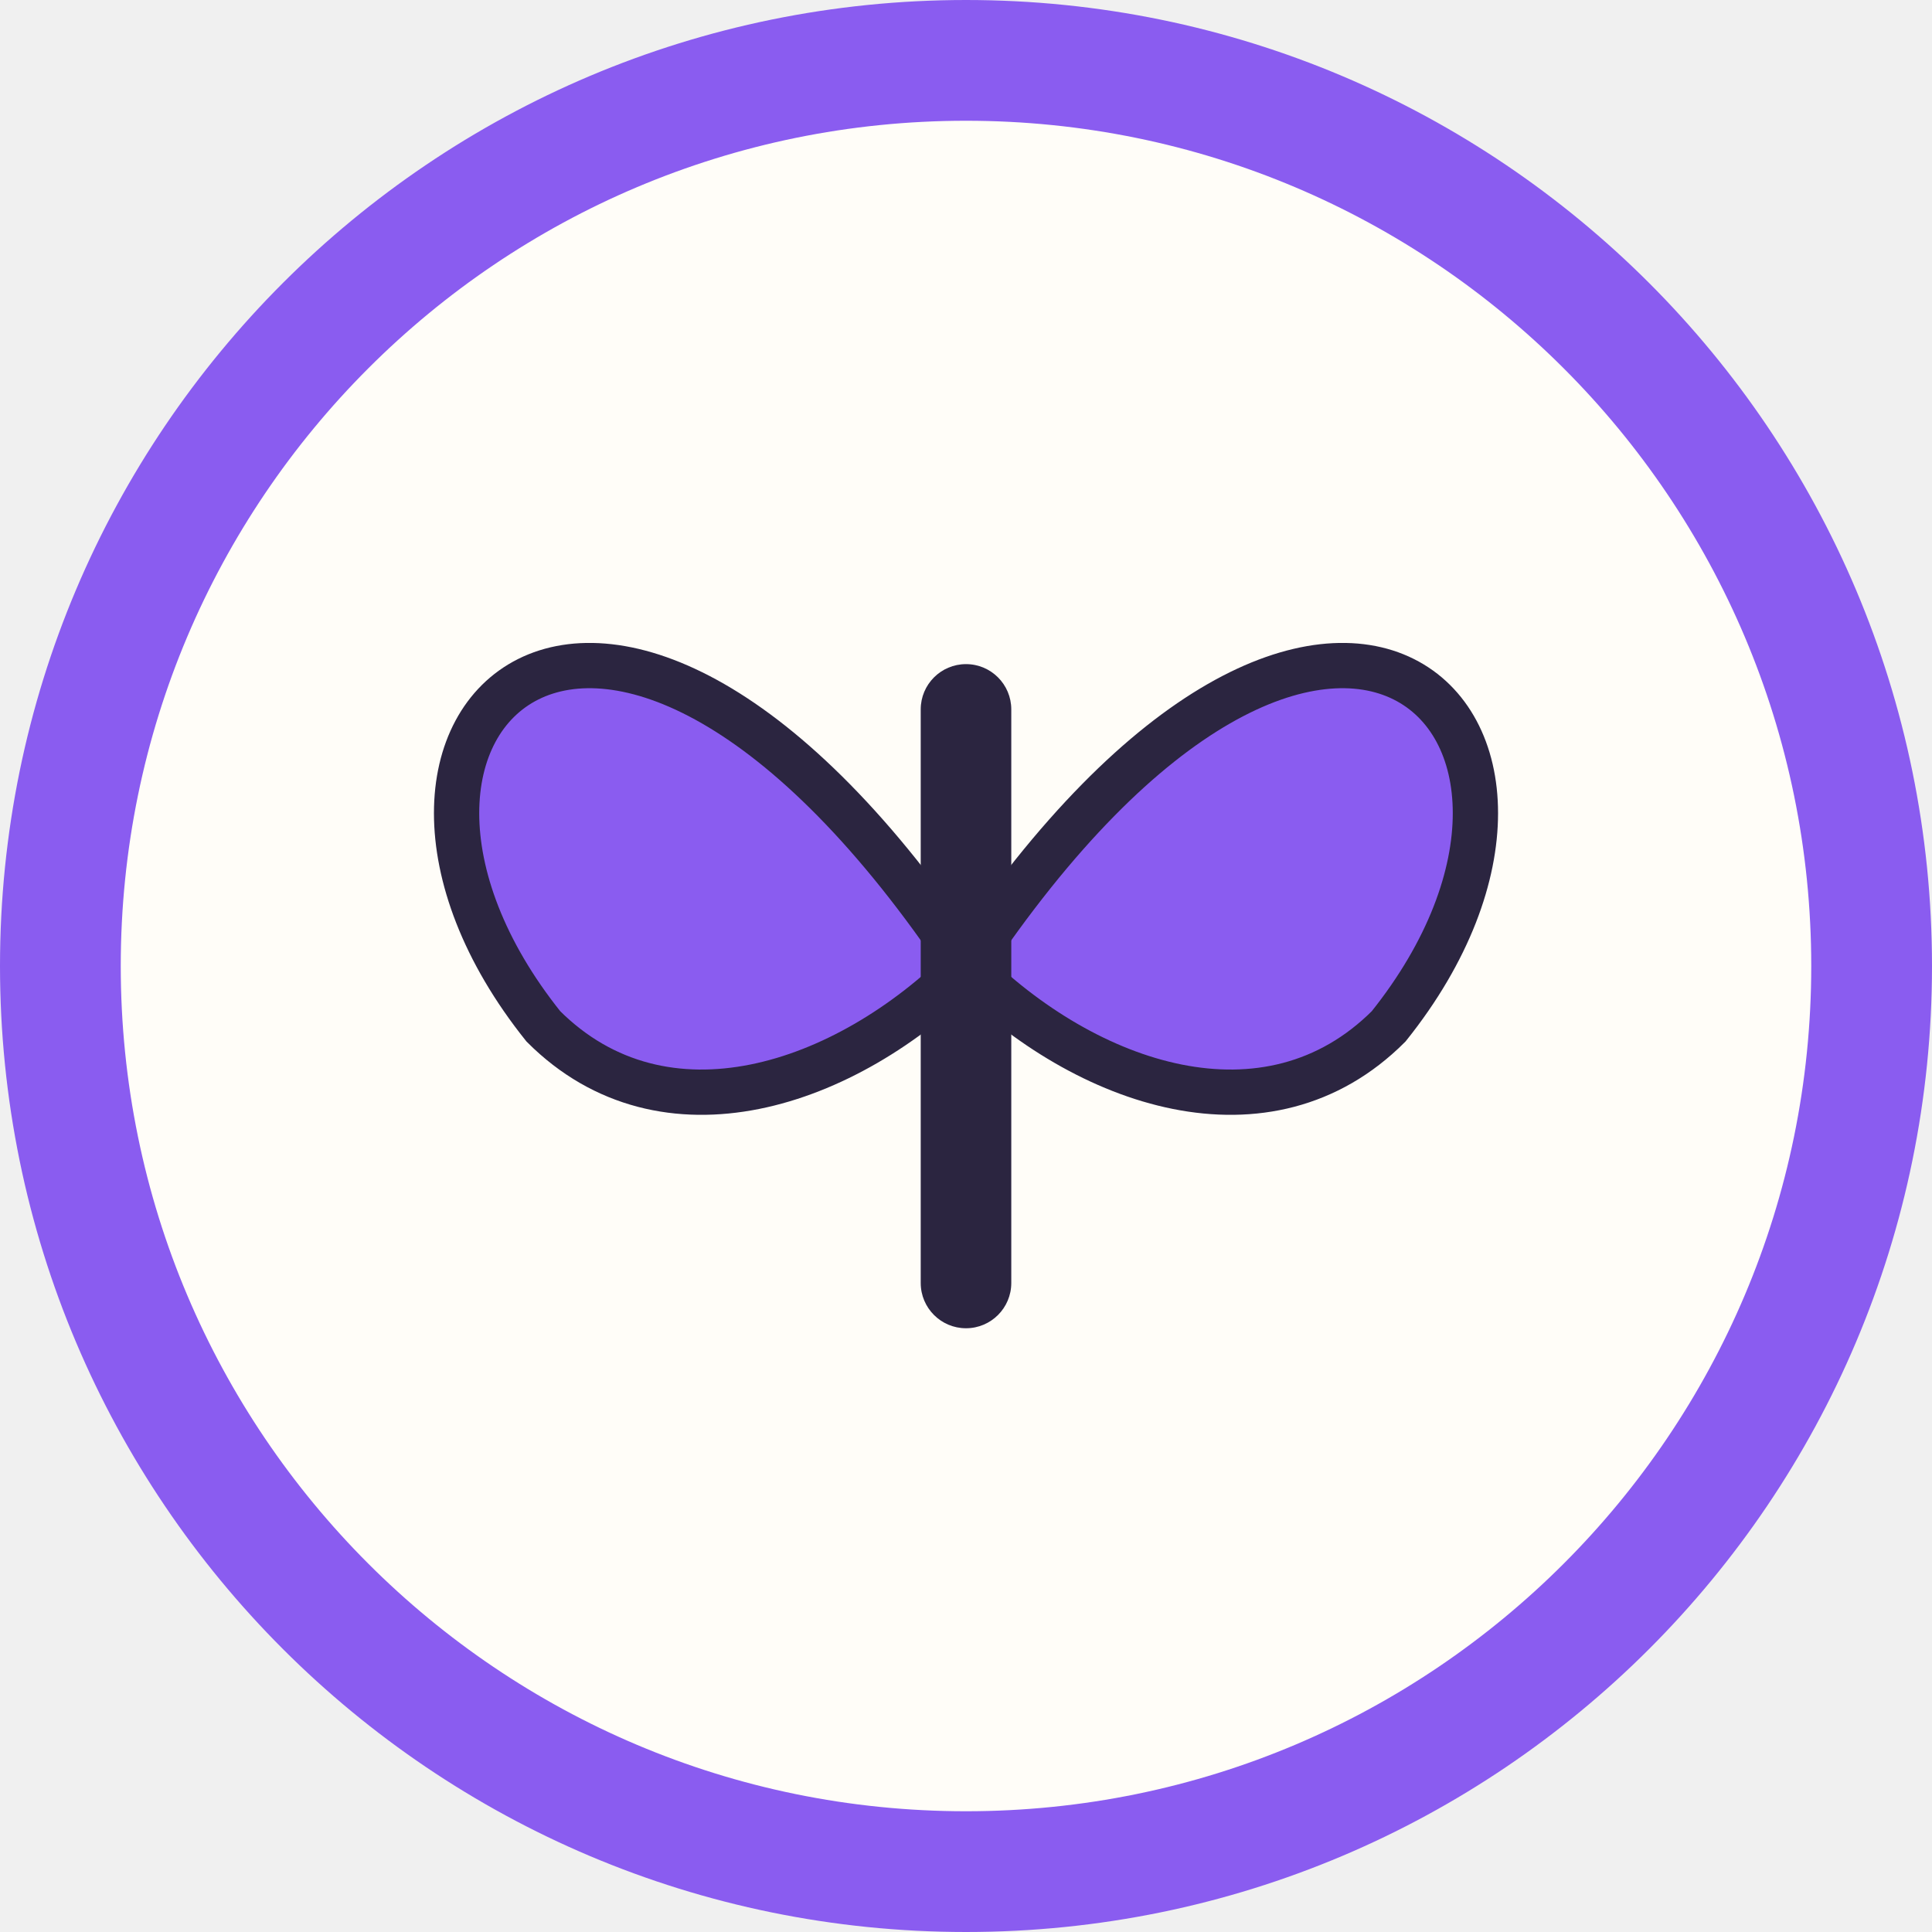
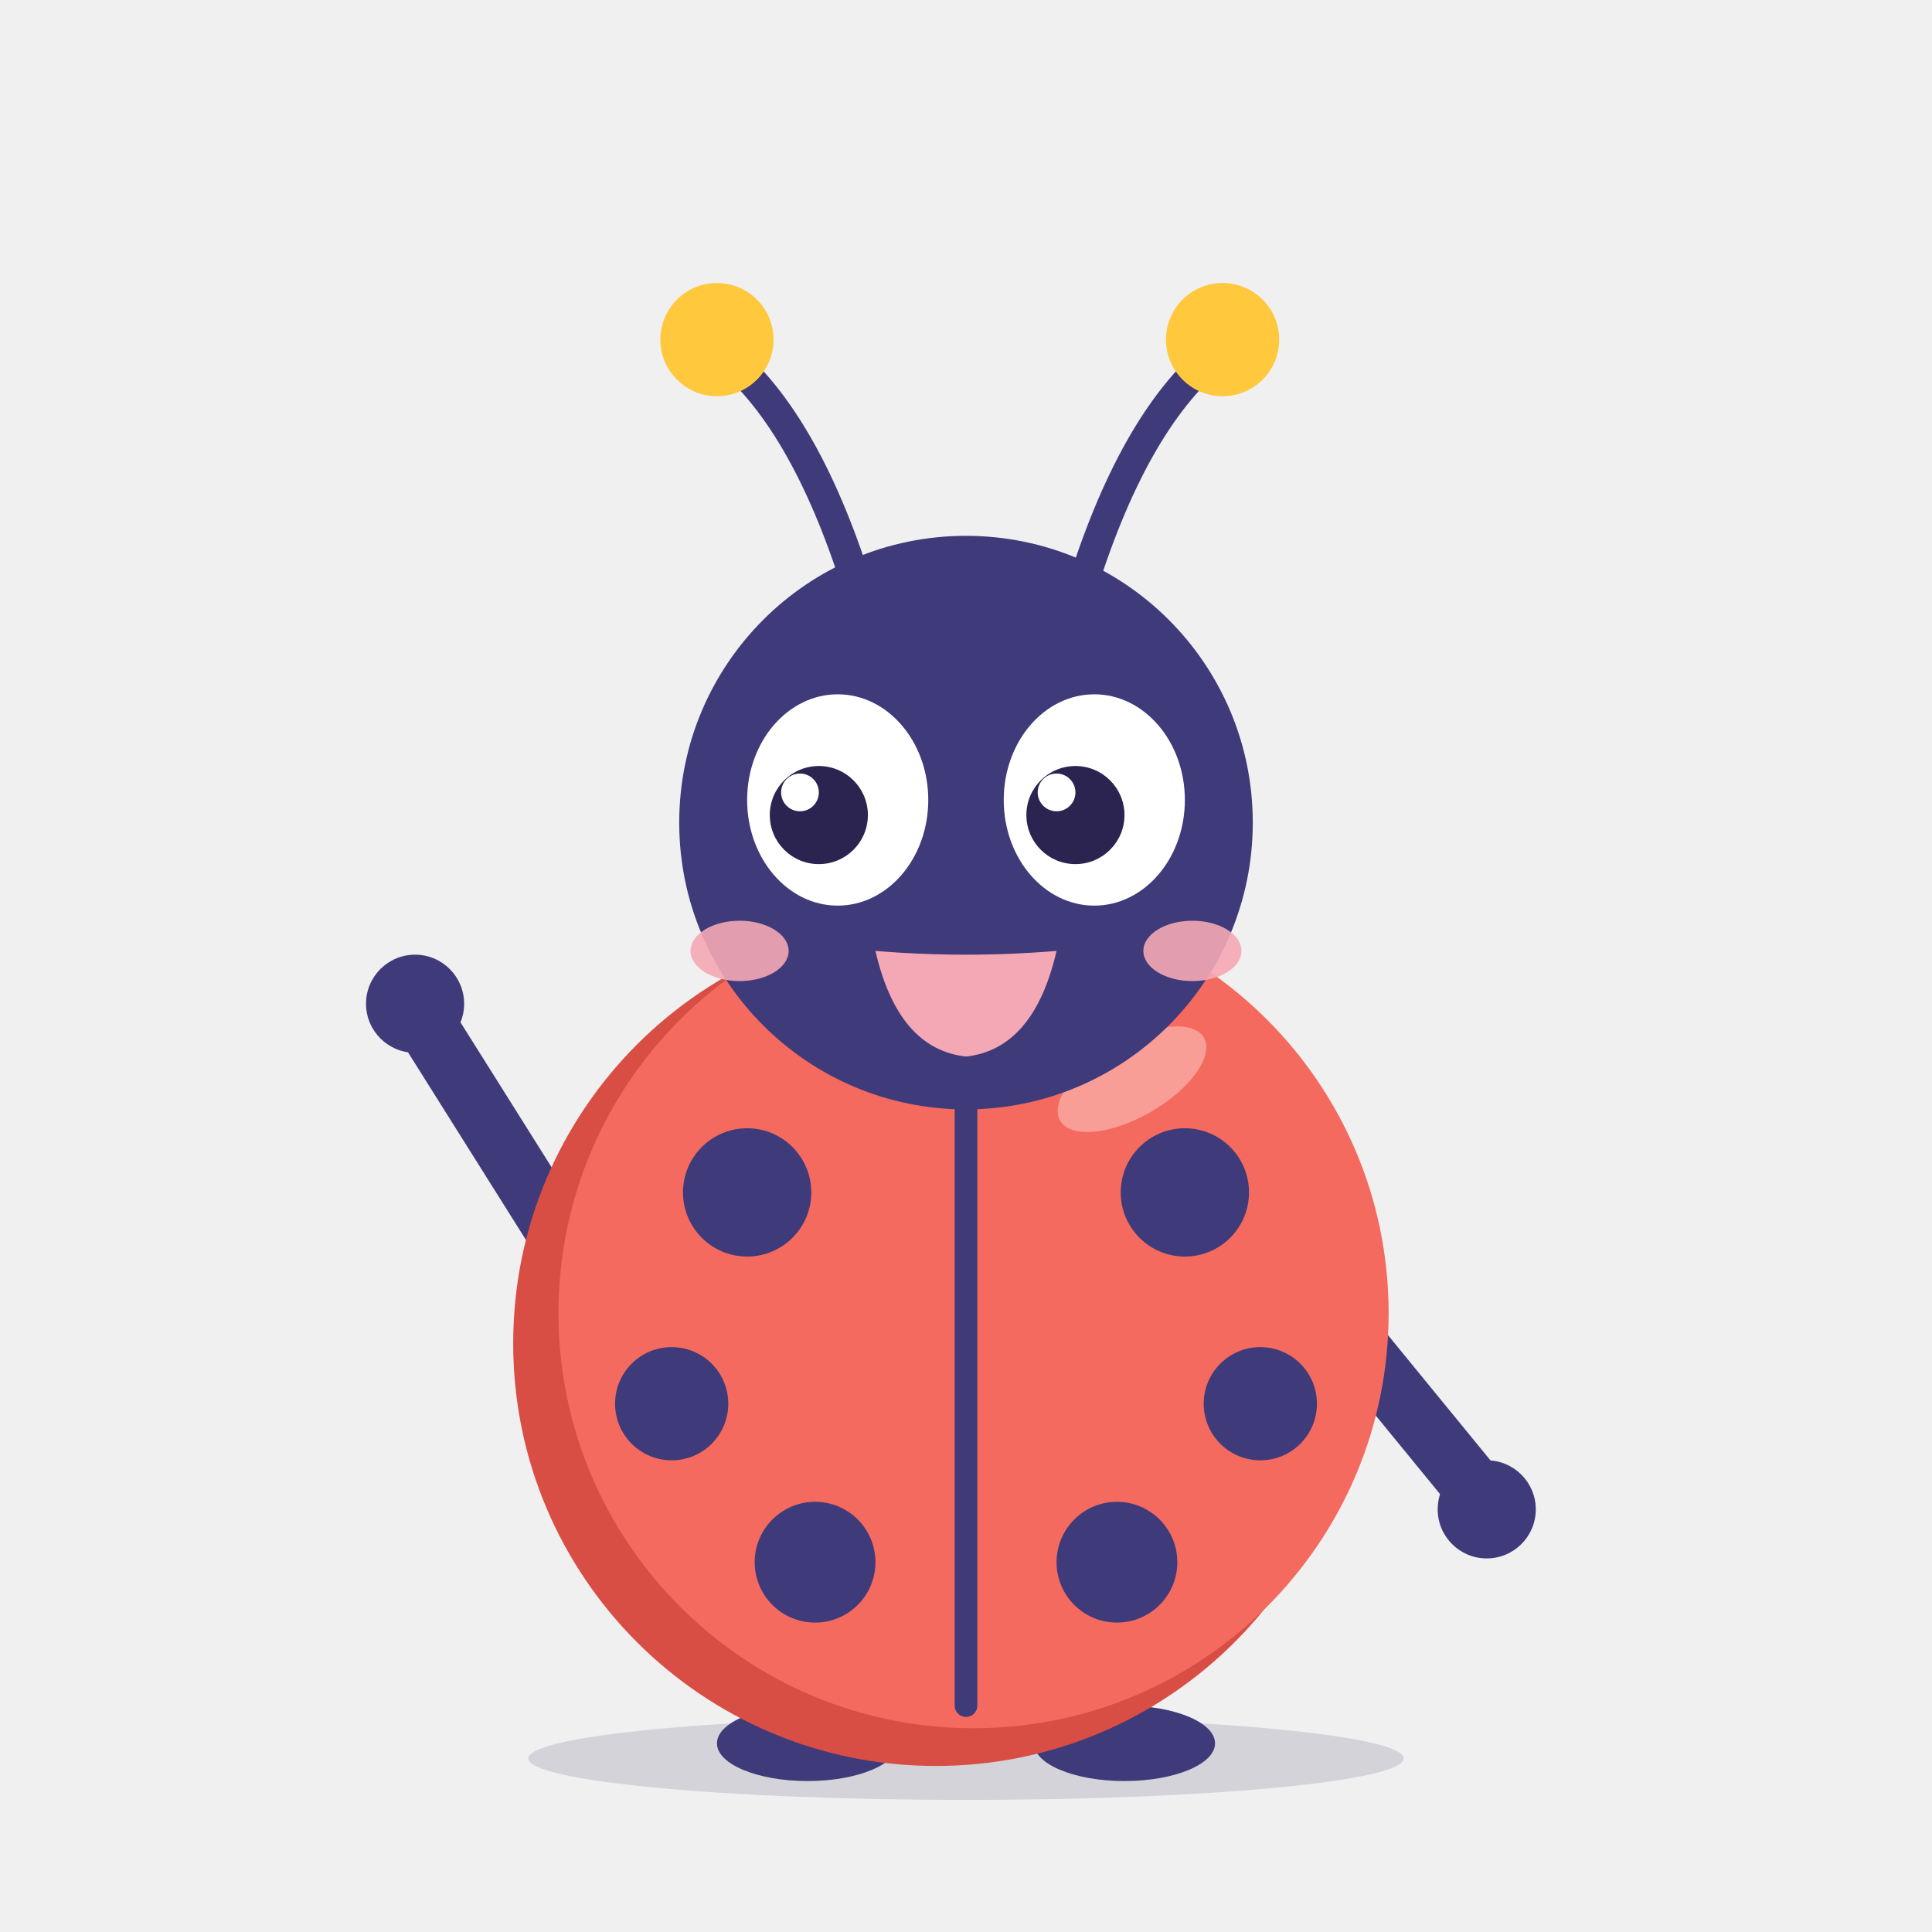
- <svg xmlns="http://www.w3.org/2000/svg" viewBox="0 0 64 64">
-   <circle cx="32" cy="32" r="30" fill="#FFFDF8" stroke="#8A5CF0" stroke-width="4" />
-   <path d="M32 32 C20 14 10 24 18 34 C22 38 28 36 32 32 Z M32 32 C44 14 54 24 46 34 C42 38 36 36 32 32 Z" fill="#8A5CF0" stroke="#2B2540" stroke-width="1.5" />
-   <rect x="30.5" y="22" width="3" height="22" rx="1.5" fill="#2B2540" />
+ <svg xmlns="http://www.w3.org/2000/svg" viewBox="0 0 512 512" role="img" aria-label="נְקוּדִי – חִפּוּשִׁית">
+   <ellipse cx="256" cy="466" rx="116" ry="11" fill="rgba(43,35,80,0.14)" />
+   <path d="M228 158 Q214 112 192 94" fill="none" stroke="#3F3A7A" stroke-width="8" stroke-linecap="round" stroke-linejoin="round" />
+   <circle cx="190" cy="90" r="15" fill="#FFC83D" />
+   <path d="M286 158 Q300 112 322 94" fill="none" stroke="#3F3A7A" stroke-width="8" stroke-linecap="round" stroke-linejoin="round" />
+   <circle cx="324" cy="90" r="15" fill="#FFC83D" />
+   <ellipse cx="214" cy="462" rx="24" ry="10" fill="#3F3A7A" />
+   <ellipse cx="298" cy="462" rx="24" ry="10" fill="#3F3A7A" />
+   <path d="M156 340 L112 270" stroke="#3F3A7A" stroke-width="16" stroke-linecap="round" fill="none" />
+   <circle cx="110" cy="266" r="13" fill="#3F3A7A" />
+   <path d="M356 352 L392 396" stroke="#3F3A7A" stroke-width="16" stroke-linecap="round" fill="none" />
+   <circle cx="394" cy="400" r="13" fill="#3F3A7A" />
+   <circle cx="248" cy="356" r="112" fill="#D94E44" />
+   <circle cx="258" cy="348" r="110" fill="#F46A5E" />
+   <path d="M256 250 L256 452" stroke="#3F3A7A" stroke-width="6" stroke-linecap="round" fill="none" />
+   <circle cx="198" cy="316" r="17" fill="#3F3A7A" />
+   <circle cx="178" cy="372" r="15" fill="#3F3A7A" />
+   <circle cx="216" cy="414" r="16" fill="#3F3A7A" />
+   <circle cx="314" cy="316" r="17" fill="#3F3A7A" />
+   <circle cx="334" cy="372" r="15" fill="#3F3A7A" />
+   <circle cx="296" cy="414" r="16" fill="#3F3A7A" />
+   <ellipse cx="300" cy="286" rx="22" ry="10" fill="#FFFFFF" opacity="0.35" transform="rotate(-30 300 286)" />
+   <circle cx="256" cy="218" r="76" fill="#3F3A7A" />
+   <ellipse cx="222" cy="212" rx="24" ry="28" fill="#FFFFFF" />
+   <ellipse cx="290" cy="212" rx="24" ry="28" fill="#FFFFFF" />
+   <circle cx="217" cy="216" r="13" fill="#2B2350" />
+   <circle cx="285" cy="216" r="13" fill="#2B2350" />
+   <circle cx="212" cy="210" r="5" fill="#FFFFFF" />
+   <circle cx="280" cy="210" r="5" fill="#FFFFFF" />
+   <ellipse cx="196" cy="252" rx="13" ry="8" fill="#F4A7B4" opacity="0.9" />
+   <ellipse cx="316" cy="252" rx="13" ry="8" fill="#F4A7B4" opacity="0.9" />
+   <path d="M232 252 Q256 254 280 252 Q274 278 256 280 Q238 278 232 252 Z" fill="#F4A7B4" />
</svg>
